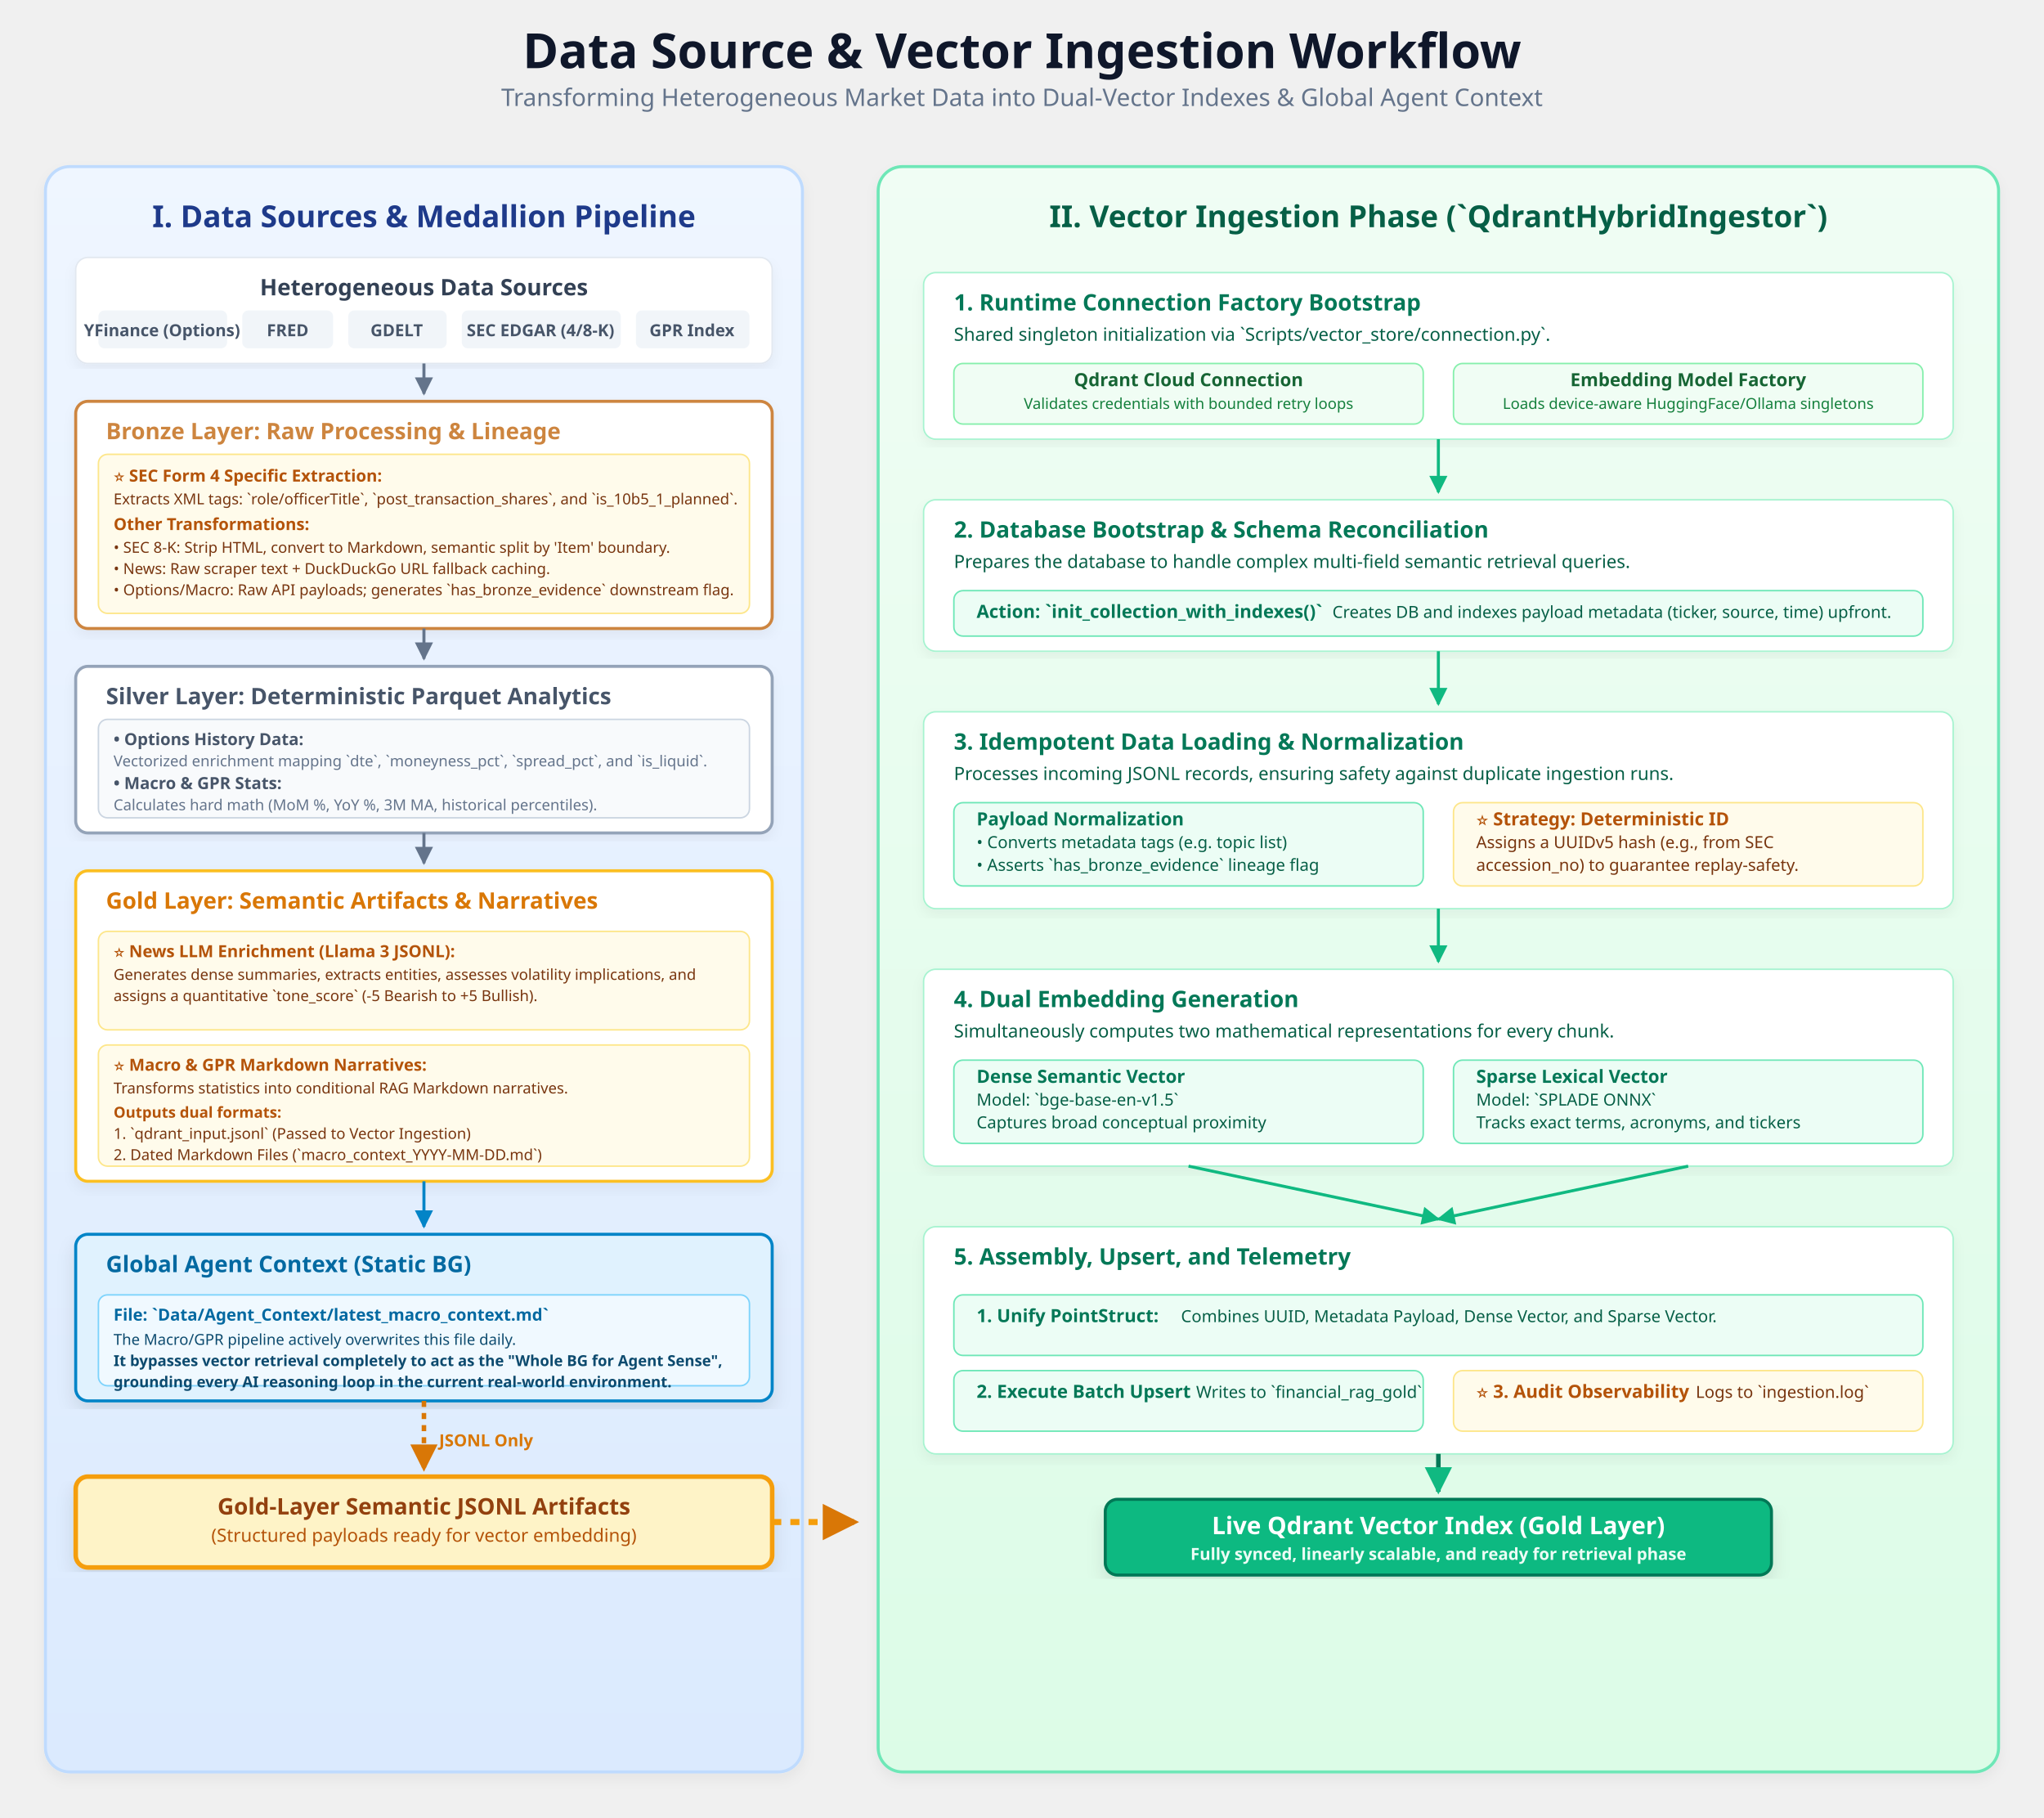
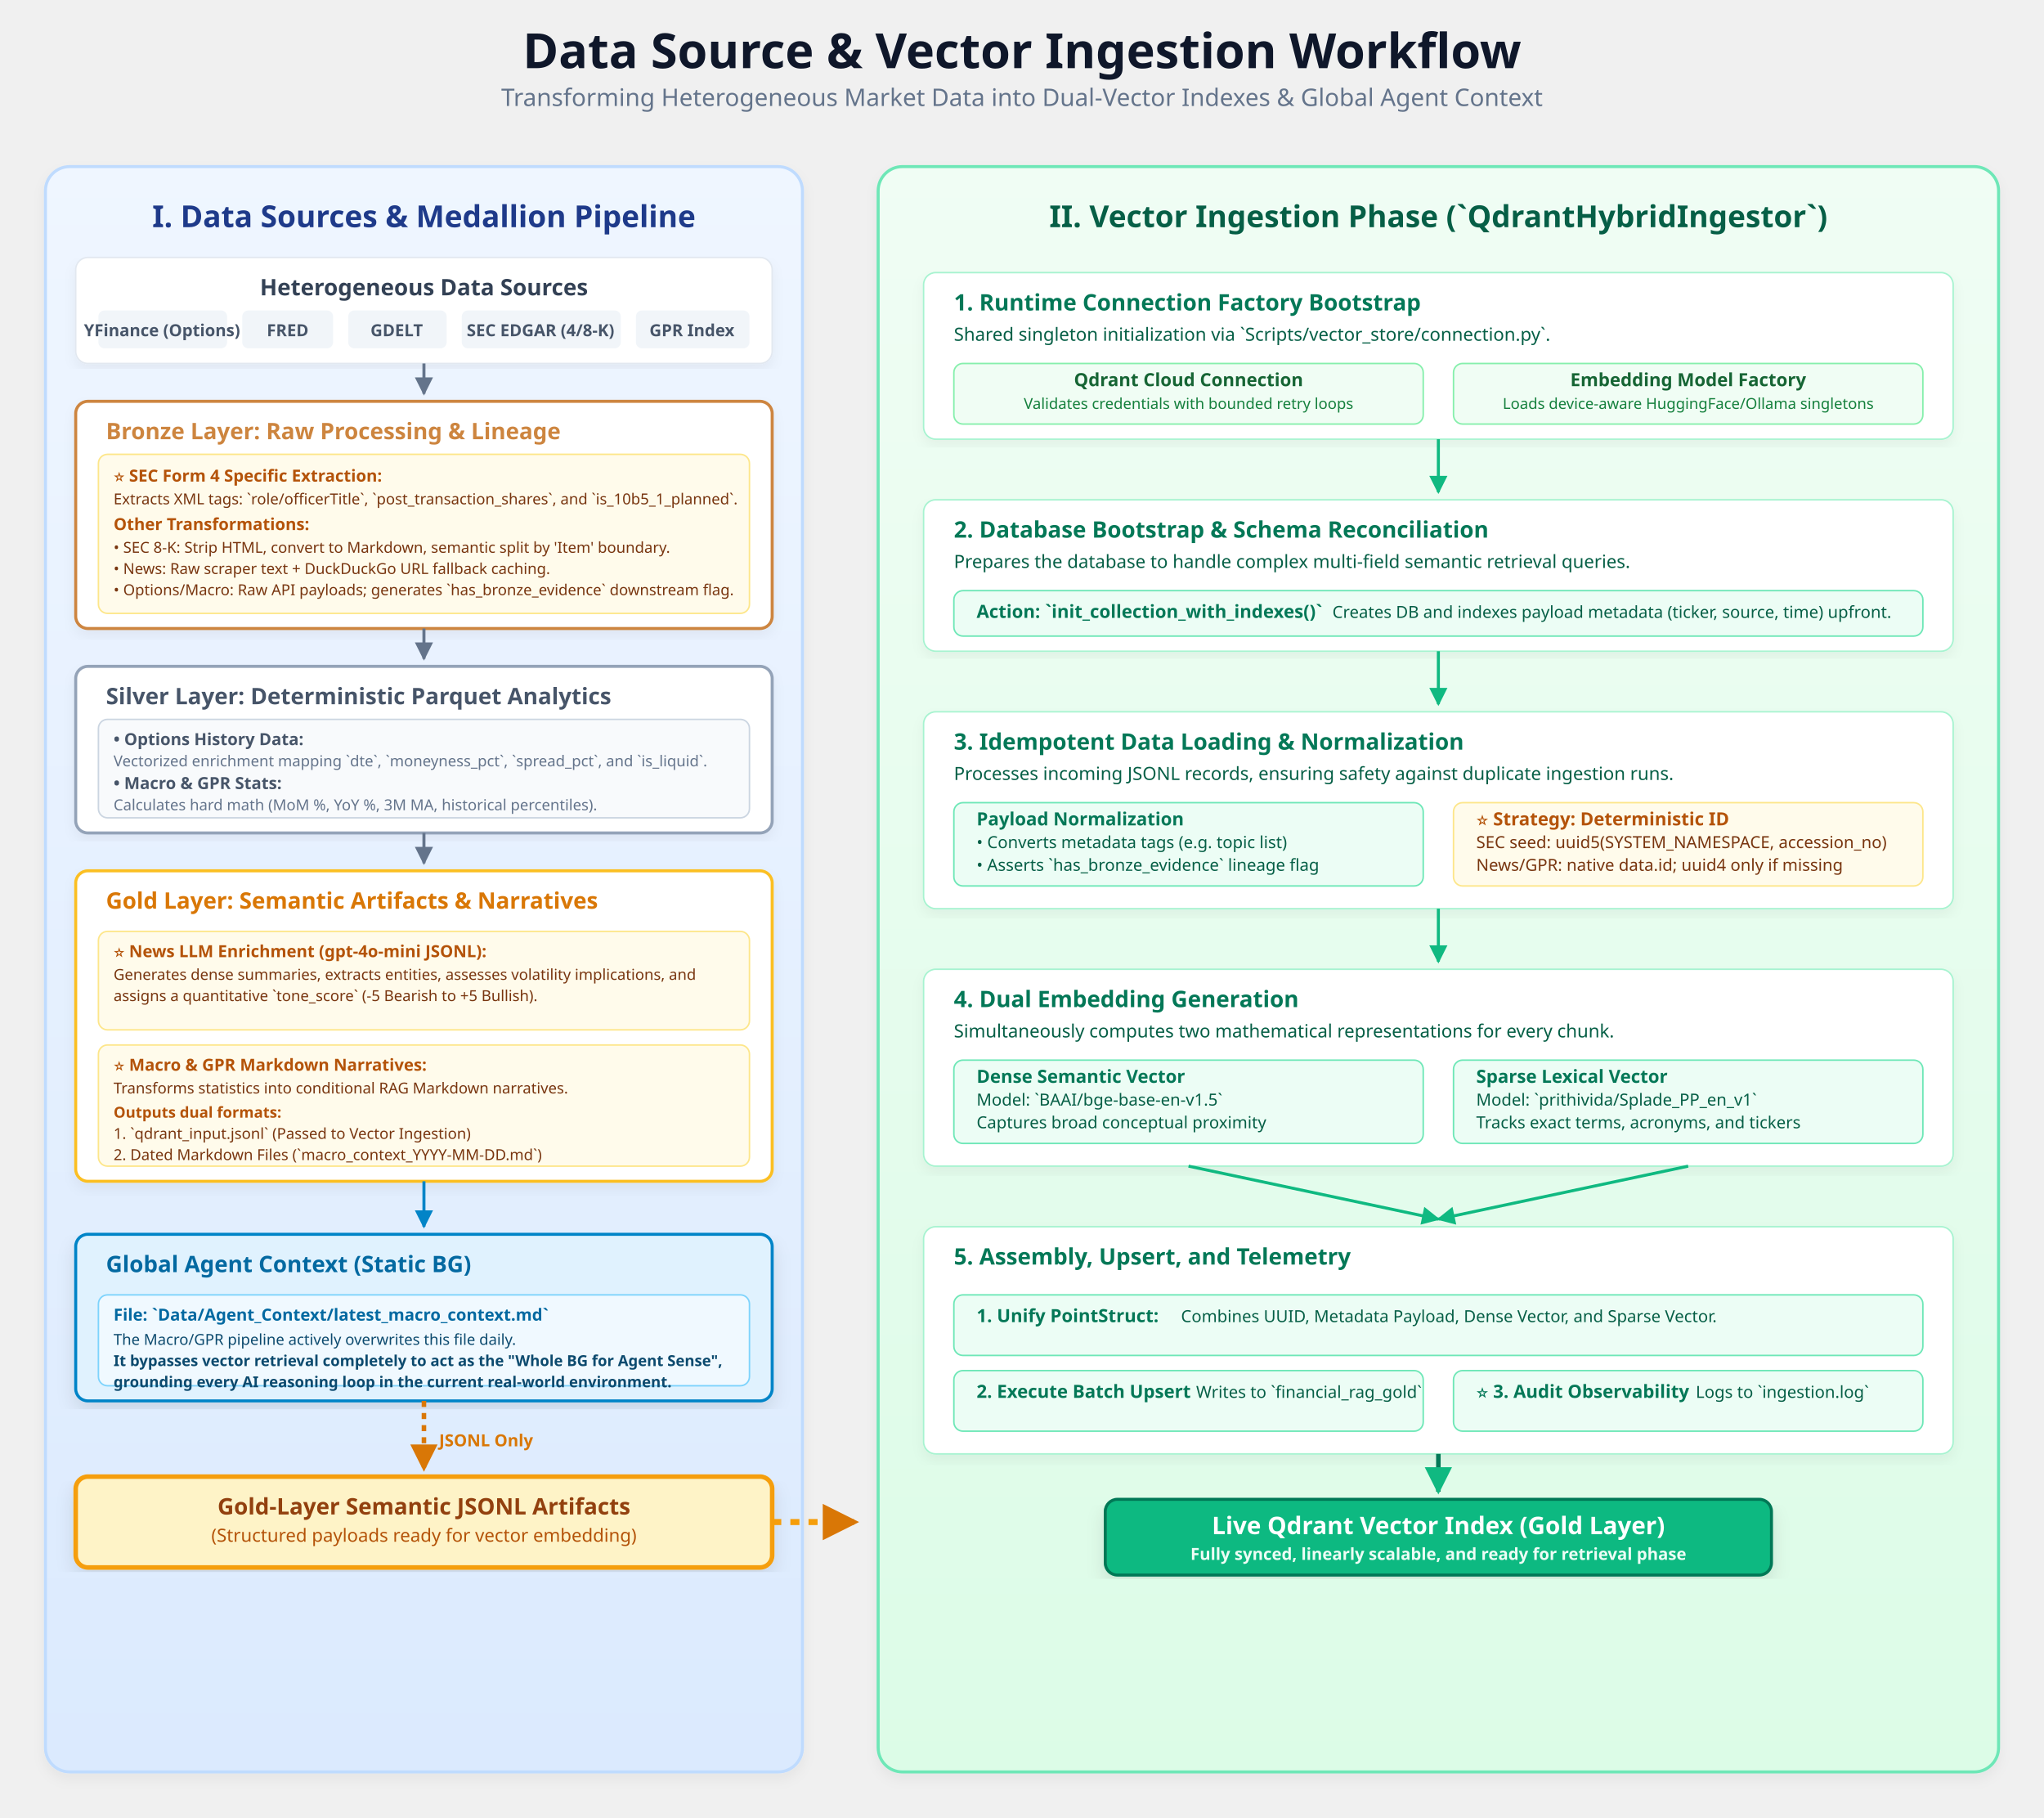
<svg xmlns="http://www.w3.org/2000/svg" viewBox="0 0 1350 1200" style="background-color: #f8fafc; font-family: 'Segoe UI', system-ui, sans-serif;">
  <defs>
    <marker id="arrow" viewBox="0 0 10 10" refX="9" refY="5" markerWidth="6" markerHeight="6" orient="auto-start-reverse">
      <path d="M 0 0 L 10 5 L 0 10 z" fill="#64748b" />
    </marker>
    <marker id="arrow-green" viewBox="0 0 10 10" refX="9" refY="5" markerWidth="6" markerHeight="6" orient="auto-start-reverse">
      <path d="M 0 0 L 10 5 L 0 10 z" fill="#10b981" />
    </marker>
    <marker id="arrow-gold" viewBox="0 0 10 10" refX="9" refY="5" markerWidth="6" markerHeight="6" orient="auto-start-reverse">
      <path d="M 0 0 L 10 5 L 0 10 z" fill="#d97706" />
    </marker>
    <marker id="arrow-blue" viewBox="0 0 10 10" refX="9" refY="5" markerWidth="6" markerHeight="6" orient="auto-start-reverse">
      <path d="M 0 0 L 10 5 L 0 10 z" fill="#0284c7" />
    </marker>
    <filter id="shadow" x="-5%" y="-5%" width="110%" height="110%">
      <feDropShadow dx="0" dy="4" stdDeviation="4" flood-opacity="0.05" />
    </filter>
    <filter id="shadow-heavy" x="-5%" y="-5%" width="110%" height="110%">
      <feDropShadow dx="0" dy="6" stdDeviation="6" flood-opacity="0.1" />
    </filter>
    <linearGradient id="bg-data" x1="0" y1="0" x2="0" y2="1">
      <stop offset="0%" stop-color="#eff6ff" />
      <stop offset="100%" stop-color="#dbeafe" />
    </linearGradient>
    <linearGradient id="bg-ingest" x1="0" y1="0" x2="0" y2="1">
      <stop offset="0%" stop-color="#f0fdf4" />
      <stop offset="100%" stop-color="#dcfce7" />
    </linearGradient>
  </defs>
  <text x="675" y="45" font-size="32" font-weight="800" fill="#0f172a" text-anchor="middle">Data Source &amp; Vector Ingestion Workflow</text>
  <text x="675" y="70" font-size="16" font-weight="500" fill="#64748b" text-anchor="middle">Transforming Heterogeneous Market Data into Dual-Vector Indexes &amp; Global Agent Context</text>
  <rect x="30" y="110" width="500" height="1060" rx="16" fill="url(#bg-data)" stroke="#bfdbfe" stroke-width="2" filter="url(#shadow)" />
  <text x="280" y="150" font-size="20" font-weight="800" fill="#1e3a8a" text-anchor="middle">I. Data Sources &amp; Medallion Pipeline</text>
  <rect x="50" y="170" width="460" height="70" rx="8" fill="#ffffff" stroke="#e2e8f0" filter="url(#shadow)" />
  <text x="280" y="195" font-size="15" font-weight="800" fill="#334155" text-anchor="middle">Heterogeneous Data Sources</text>
  <rect x="65" y="205" width="85" height="25" rx="4" fill="#f1f5f9" />
  <text x="107" y="222" font-size="11" font-weight="600" fill="#475569" text-anchor="middle">YFinance (Options)</text>
  <rect x="160" y="205" width="60" height="25" rx="4" fill="#f1f5f9" />
  <text x="190" y="222" font-size="11" font-weight="600" fill="#475569" text-anchor="middle">FRED</text>
  <rect x="230" y="205" width="65" height="25" rx="4" fill="#f1f5f9" />
  <text x="262" y="222" font-size="11" font-weight="600" fill="#475569" text-anchor="middle">GDELT</text>
  <rect x="305" y="205" width="105" height="25" rx="4" fill="#f1f5f9" />
  <text x="357" y="222" font-size="11" font-weight="600" fill="#475569" text-anchor="middle">SEC EDGAR (4/8-K)</text>
  <rect x="420" y="205" width="75" height="25" rx="4" fill="#f1f5f9" />
  <text x="457" y="222" font-size="11" font-weight="600" fill="#475569" text-anchor="middle">GPR Index</text>
  <path d="M 280 240 L 280 260" stroke="#64748b" stroke-width="2" marker-end="url(#arrow)" />
  <rect x="50" y="265" width="460" height="150" rx="8" fill="#ffffff" stroke="#cd853f" stroke-width="2" filter="url(#shadow)" />
  <text x="70" y="290" font-size="15" font-weight="800" fill="#cd853f">Bronze Layer: Raw Processing &amp; Lineage</text>
  <rect x="65" y="300" width="430" height="105" rx="6" fill="#fffbeb" stroke="#fde68a" />
  <text x="75" y="318" font-size="11" font-weight="700" fill="#b45309">⭐ SEC Form 4 Specific Extraction:</text>
  <text x="75" y="333" font-size="10" fill="#78350f">Extracts XML tags: `role/officerTitle`, `post_transaction_shares`, and `is_10b5_1_planned`.</text>
  <text x="75" y="350" font-size="11" font-weight="700" fill="#b45309">Other Transformations:</text>
  <text x="75" y="365" font-size="10" fill="#78350f">• SEC 8-K: Strip HTML, convert to Markdown, semantic split by 'Item' boundary.</text>
  <text x="75" y="379" font-size="10" fill="#78350f">• News: Raw scraper text + DuckDuckGo URL fallback caching.</text>
  <text x="75" y="393" font-size="10" fill="#78350f">• Options/Macro: Raw API payloads; generates `has_bronze_evidence` downstream flag.</text>
  <path d="M 280 415 L 280 435" stroke="#64748b" stroke-width="2" marker-end="url(#arrow)" />
  <rect x="50" y="440" width="460" height="110" rx="8" fill="#ffffff" stroke="#94a3b8" stroke-width="2" filter="url(#shadow)" />
  <text x="70" y="465" font-size="15" font-weight="800" fill="#475569">Silver Layer: Deterministic Parquet Analytics</text>
  <rect x="65" y="475" width="430" height="65" rx="6" fill="#f8fafc" stroke="#cbd5e1" />
  <text x="75" y="492" font-size="11" fill="#475569" font-weight="700">• Options History Data:</text>
  <text x="75" y="506" font-size="10" fill="#64748b">Vectorized enrichment mapping `dte`, `moneyness_pct`, `spread_pct`, and `is_liquid`.</text>
  <text x="75" y="521" font-size="11" fill="#475569" font-weight="700">• Macro &amp; GPR Stats:</text>
  <text x="75" y="535" font-size="10" fill="#64748b">Calculates hard math (MoM %, YoY %, 3M MA, historical percentiles).</text>
  <path d="M 280 550 L 280 570" stroke="#64748b" stroke-width="2" marker-end="url(#arrow)" />
  <rect x="50" y="575" width="460" height="205" rx="8" fill="#ffffff" stroke="#fbbf24" stroke-width="2" filter="url(#shadow)" />
  <text x="70" y="600" font-size="15" font-weight="800" fill="#d97706">Gold Layer: Semantic Artifacts &amp; Narratives</text>
  <rect x="65" y="615" width="430" height="65" rx="6" fill="#fffbeb" stroke="#fde68a" />
-   <text x="75" y="632" font-size="11" font-weight="700" fill="#b45309">⭐ News LLM Enrichment (Llama 3 JSONL):</text>
+   <text x="75" y="632" font-size="11" font-weight="700" fill="#b45309">⭐ News LLM Enrichment (gpt-4o-mini JSONL):</text>
  <text x="75" y="647" font-size="10" fill="#78350f">Generates dense summaries, extracts entities, assesses volatility implications, and</text>
  <text x="75" y="661" font-size="10" fill="#78350f">assigns a quantitative `tone_score` (-5 Bearish to +5 Bullish).</text>
  <rect x="65" y="690" width="430" height="80" rx="6" fill="#fffbeb" stroke="#fde68a" />
  <text x="75" y="707" font-size="11" font-weight="700" fill="#b45309">⭐ Macro &amp; GPR Markdown Narratives:</text>
  <text x="75" y="722" font-size="10" fill="#78350f">Transforms statistics into conditional RAG Markdown narratives.</text>
  <text x="75" y="738" font-size="10" font-weight="600" fill="#b45309">Outputs dual formats:</text>
  <text x="75" y="752" font-size="10" fill="#78350f">1. `qdrant_input.jsonl` (Passed to Vector Ingestion)</text>
  <text x="75" y="766" font-size="10" fill="#78350f">2. Dated Markdown Files (`macro_context_YYYY-MM-DD.md`)</text>
  <path d="M 280 780 L 280 810" stroke="#0284c7" stroke-width="2" marker-end="url(#arrow-blue)" />
  <rect x="50" y="815" width="460" height="110" rx="8" fill="#e0f2fe" stroke="#0284c7" stroke-width="2" filter="url(#shadow-heavy)" />
  <text x="70" y="840" font-size="15" font-weight="800" fill="#0369a1">Global Agent Context (Static BG)</text>
  <rect x="65" y="855" width="430" height="60" rx="6" fill="#f0f9ff" stroke="#7dd3fc" />
  <text x="75" y="872" font-size="11" font-weight="700" fill="#0369a1">File: `Data/Agent_Context/latest_macro_context.md`</text>
  <text x="75" y="888" font-size="10" fill="#0c4a6e">The Macro/GPR pipeline actively overwrites this file daily.</text>
  <text x="75" y="902" font-size="10" font-weight="600" fill="#0c4a6e">It bypasses vector retrieval completely to act as the "Whole BG for Agent Sense",</text>
  <text x="75" y="916" font-size="10" font-weight="600" fill="#0c4a6e">grounding every AI reasoning loop in the current real-world environment.</text>
  <path d="M 280 925 L 280 970" stroke="#d97706" stroke-width="3" stroke-dasharray="4" marker-end="url(#arrow-gold)" />
  <text x="290" y="955" font-size="11" font-weight="700" fill="#d97706">JSONL Only</text>
  <rect x="50" y="975" width="460" height="60" rx="8" fill="#fef3c7" stroke="#f59e0b" stroke-width="3" filter="url(#shadow-heavy)" />
  <text x="280" y="1000" font-size="15" font-weight="800" fill="#92400e" text-anchor="middle">Gold-Layer Semantic JSONL Artifacts</text>
  <text x="280" y="1018" font-size="12" fill="#b45309" text-anchor="middle">(Structured payloads ready for vector embedding)</text>
  <path d="M 510 1005 L 565 1005" stroke="#f59e0b" stroke-width="4" stroke-dasharray="6" fill="none" marker-end="url(#arrow-gold)" />
  <rect x="580" y="110" width="740" height="1060" rx="16" fill="url(#bg-ingest)" stroke="#6ee7b7" stroke-width="2" filter="url(#shadow)" />
  <text x="950" y="150" font-size="20" font-weight="800" fill="#065f46" text-anchor="middle">II. Vector Ingestion Phase (`QdrantHybridIngestor`)</text>
  <rect x="610" y="180" width="680" height="110" rx="8" fill="#ffffff" stroke="#a7f3d0" filter="url(#shadow)" />
  <text x="630" y="205" font-size="15" font-weight="800" fill="#047857">1. Runtime Connection Factory Bootstrap</text>
  <text x="630" y="225" font-size="12" fill="#065f46">Shared singleton initialization via `Scripts/vector_store/connection.py`.</text>
  <rect x="630" y="240" width="310" height="40" rx="6" fill="#f0fdf4" stroke="#86efac" />
  <text x="785" y="255" font-size="12" font-weight="700" fill="#166534" text-anchor="middle">Qdrant Cloud Connection</text>
  <text x="785" y="270" font-size="10" fill="#15803d" text-anchor="middle">Validates credentials with bounded retry loops</text>
  <rect x="960" y="240" width="310" height="40" rx="6" fill="#f0fdf4" stroke="#86efac" />
  <text x="1115" y="255" font-size="12" font-weight="700" fill="#166534" text-anchor="middle">Embedding Model Factory</text>
  <text x="1115" y="270" font-size="10" fill="#15803d" text-anchor="middle">Loads device-aware HuggingFace/Ollama singletons</text>
  <path d="M 950 290 L 950 325" stroke="#10b981" stroke-width="2" marker-end="url(#arrow-green)" />
  <rect x="610" y="330" width="680" height="100" rx="8" fill="#ffffff" stroke="#a7f3d0" filter="url(#shadow)" />
  <text x="630" y="355" font-size="15" font-weight="800" fill="#047857">2. Database Bootstrap &amp; Schema Reconciliation</text>
  <text x="630" y="375" font-size="12" fill="#065f46">Prepares the database to handle complex multi-field semantic retrieval queries.</text>
  <rect x="630" y="390" width="640" height="30" rx="6" fill="#ecfdf5" stroke="#6ee7b7" />
  <text x="645" y="408" font-size="12" font-weight="700" fill="#047857">Action: `init_collection_with_indexes()`</text>
  <text x="880" y="408" font-size="11" fill="#065f46">Creates DB and indexes payload metadata (ticker, source, time) upfront.</text>
  <path d="M 950 430 L 950 465" stroke="#10b981" stroke-width="2" marker-end="url(#arrow-green)" />
  <rect x="610" y="470" width="680" height="130" rx="8" fill="#ffffff" stroke="#a7f3d0" filter="url(#shadow)" />
  <text x="630" y="495" font-size="15" font-weight="800" fill="#047857">3. Idempotent Data Loading &amp; Normalization</text>
  <text x="630" y="515" font-size="12" fill="#065f46">Processes incoming JSONL records, ensuring safety against duplicate ingestion runs.</text>
  <rect x="630" y="530" width="310" height="55" rx="6" fill="#ecfdf5" stroke="#6ee7b7" />
  <text x="645" y="545" font-size="12" font-weight="700" fill="#047857">Payload Normalization</text>
  <text x="645" y="560" font-size="11" fill="#065f46">• Converts metadata tags (e.g. topic list)</text>
  <text x="645" y="575" font-size="11" fill="#065f46">• Asserts `has_bronze_evidence` lineage flag</text>
  <rect x="960" y="530" width="310" height="55" rx="6" fill="#fffbeb" stroke="#fde68a" />
  <text x="975" y="545" font-size="12" font-weight="700" fill="#b45309">⭐ Strategy: Deterministic ID</text>
-   <text x="975" y="560" font-size="11" fill="#78350f">Assigns a UUIDv5 hash (e.g., from SEC</text>
-   <text x="975" y="575" font-size="11" fill="#78350f">accession_no) to guarantee replay-safety.</text>
+   <text x="975" y="560" font-size="11" fill="#78350f">SEC seed: uuid5(SYSTEM_NAMESPACE, accession_no)</text>
+   <text x="975" y="575" font-size="11" fill="#78350f">News/GPR: native data.id; uuid4 only if missing</text>
  <path d="M 950 600 L 950 635" stroke="#10b981" stroke-width="2" marker-end="url(#arrow-green)" />
  <rect x="610" y="640" width="680" height="130" rx="8" fill="#ffffff" stroke="#a7f3d0" filter="url(#shadow)" />
  <text x="630" y="665" font-size="15" font-weight="800" fill="#047857">4. Dual Embedding Generation</text>
  <text x="630" y="685" font-size="12" fill="#065f46">Simultaneously computes two mathematical representations for every chunk.</text>
  <rect x="630" y="700" width="310" height="55" rx="6" fill="#ecfdf5" stroke="#6ee7b7" />
  <text x="645" y="715" font-size="12" font-weight="700" fill="#047857">Dense Semantic Vector</text>
-   <text x="645" y="730" font-size="11" fill="#065f46">Model: `bge-base-en-v1.5`</text>
+   <text x="645" y="730" font-size="11" fill="#065f46">Model: `BAAI/bge-base-en-v1.5`</text>
  <text x="645" y="745" font-size="11" fill="#065f46">Captures broad conceptual proximity</text>
  <rect x="960" y="700" width="310" height="55" rx="6" fill="#ecfdf5" stroke="#6ee7b7" />
  <text x="975" y="715" font-size="12" font-weight="700" fill="#047857">Sparse Lexical Vector</text>
-   <text x="975" y="730" font-size="11" fill="#065f46">Model: `SPLADE ONNX`</text>
+   <text x="975" y="730" font-size="11" fill="#065f46">Model: `prithivida/Splade_PP_en_v1`</text>
  <text x="975" y="745" font-size="11" fill="#065f46">Tracks exact terms, acronyms, and tickers</text>
  <path d="M 785 770 L 950 805" stroke="#10b981" stroke-width="2" marker-end="url(#arrow-green)" />
  <path d="M 1115 770 L 950 805" stroke="#10b981" stroke-width="2" marker-end="url(#arrow-green)" />
  <rect x="610" y="810" width="680" height="150" rx="8" fill="#ffffff" stroke="#a7f3d0" filter="url(#shadow)" />
  <text x="630" y="835" font-size="15" font-weight="800" fill="#047857">5. Assembly, Upsert, and Telemetry</text>
  <rect x="630" y="855" width="640" height="40" rx="6" fill="#ecfdf5" stroke="#6ee7b7" />
  <text x="645" y="873" font-size="12" font-weight="700" fill="#047857">1. Unify PointStruct:</text>
  <text x="780" y="873" font-size="11" fill="#065f46">Combines UUID, Metadata Payload, Dense Vector, and Sparse Vector.</text>
  <rect x="630" y="905" width="310" height="40" rx="6" fill="#ecfdf5" stroke="#6ee7b7" />
  <text x="645" y="923" font-size="12" font-weight="700" fill="#047857">2. Execute Batch Upsert</text>
  <text x="790" y="923" font-size="11" fill="#065f46">Writes to `financial_rag_gold`</text>
-   <rect x="960" y="905" width="310" height="40" rx="6" fill="#fffbeb" stroke="#fde68a" />
-   <text x="975" y="923" font-size="12" font-weight="700" fill="#b45309">⭐ 3. Audit Observability</text>
-   <text x="1120" y="923" font-size="11" fill="#78350f">Logs to `ingestion.log`</text>
+   <rect x="960" y="905" width="310" height="40" rx="6" fill="#ecfdf5" stroke="#6ee7b7" />
+   <text x="975" y="923" font-size="12" font-weight="700" fill="#047857">⭐ 3. Audit Observability</text>
+   <text x="1120" y="923" font-size="11" fill="#065f46">Logs to `ingestion.log`</text>
  <path d="M 950 960 L 950 985" stroke="#047857" stroke-width="3" marker-end="url(#arrow-green)" />
  <rect x="730" y="990" width="440" height="50" rx="8" fill="#10b981" stroke="#047857" stroke-width="2" filter="url(#shadow-heavy)" />
  <text x="950" y="1013" font-size="16" font-weight="800" fill="#ffffff" text-anchor="middle">Live Qdrant Vector Index (Gold Layer)</text>
  <text x="950" y="1030" font-size="11" font-weight="600" fill="#ecfdf5" text-anchor="middle">Fully synced, linearly scalable, and ready for retrieval phase</text>
</svg>
